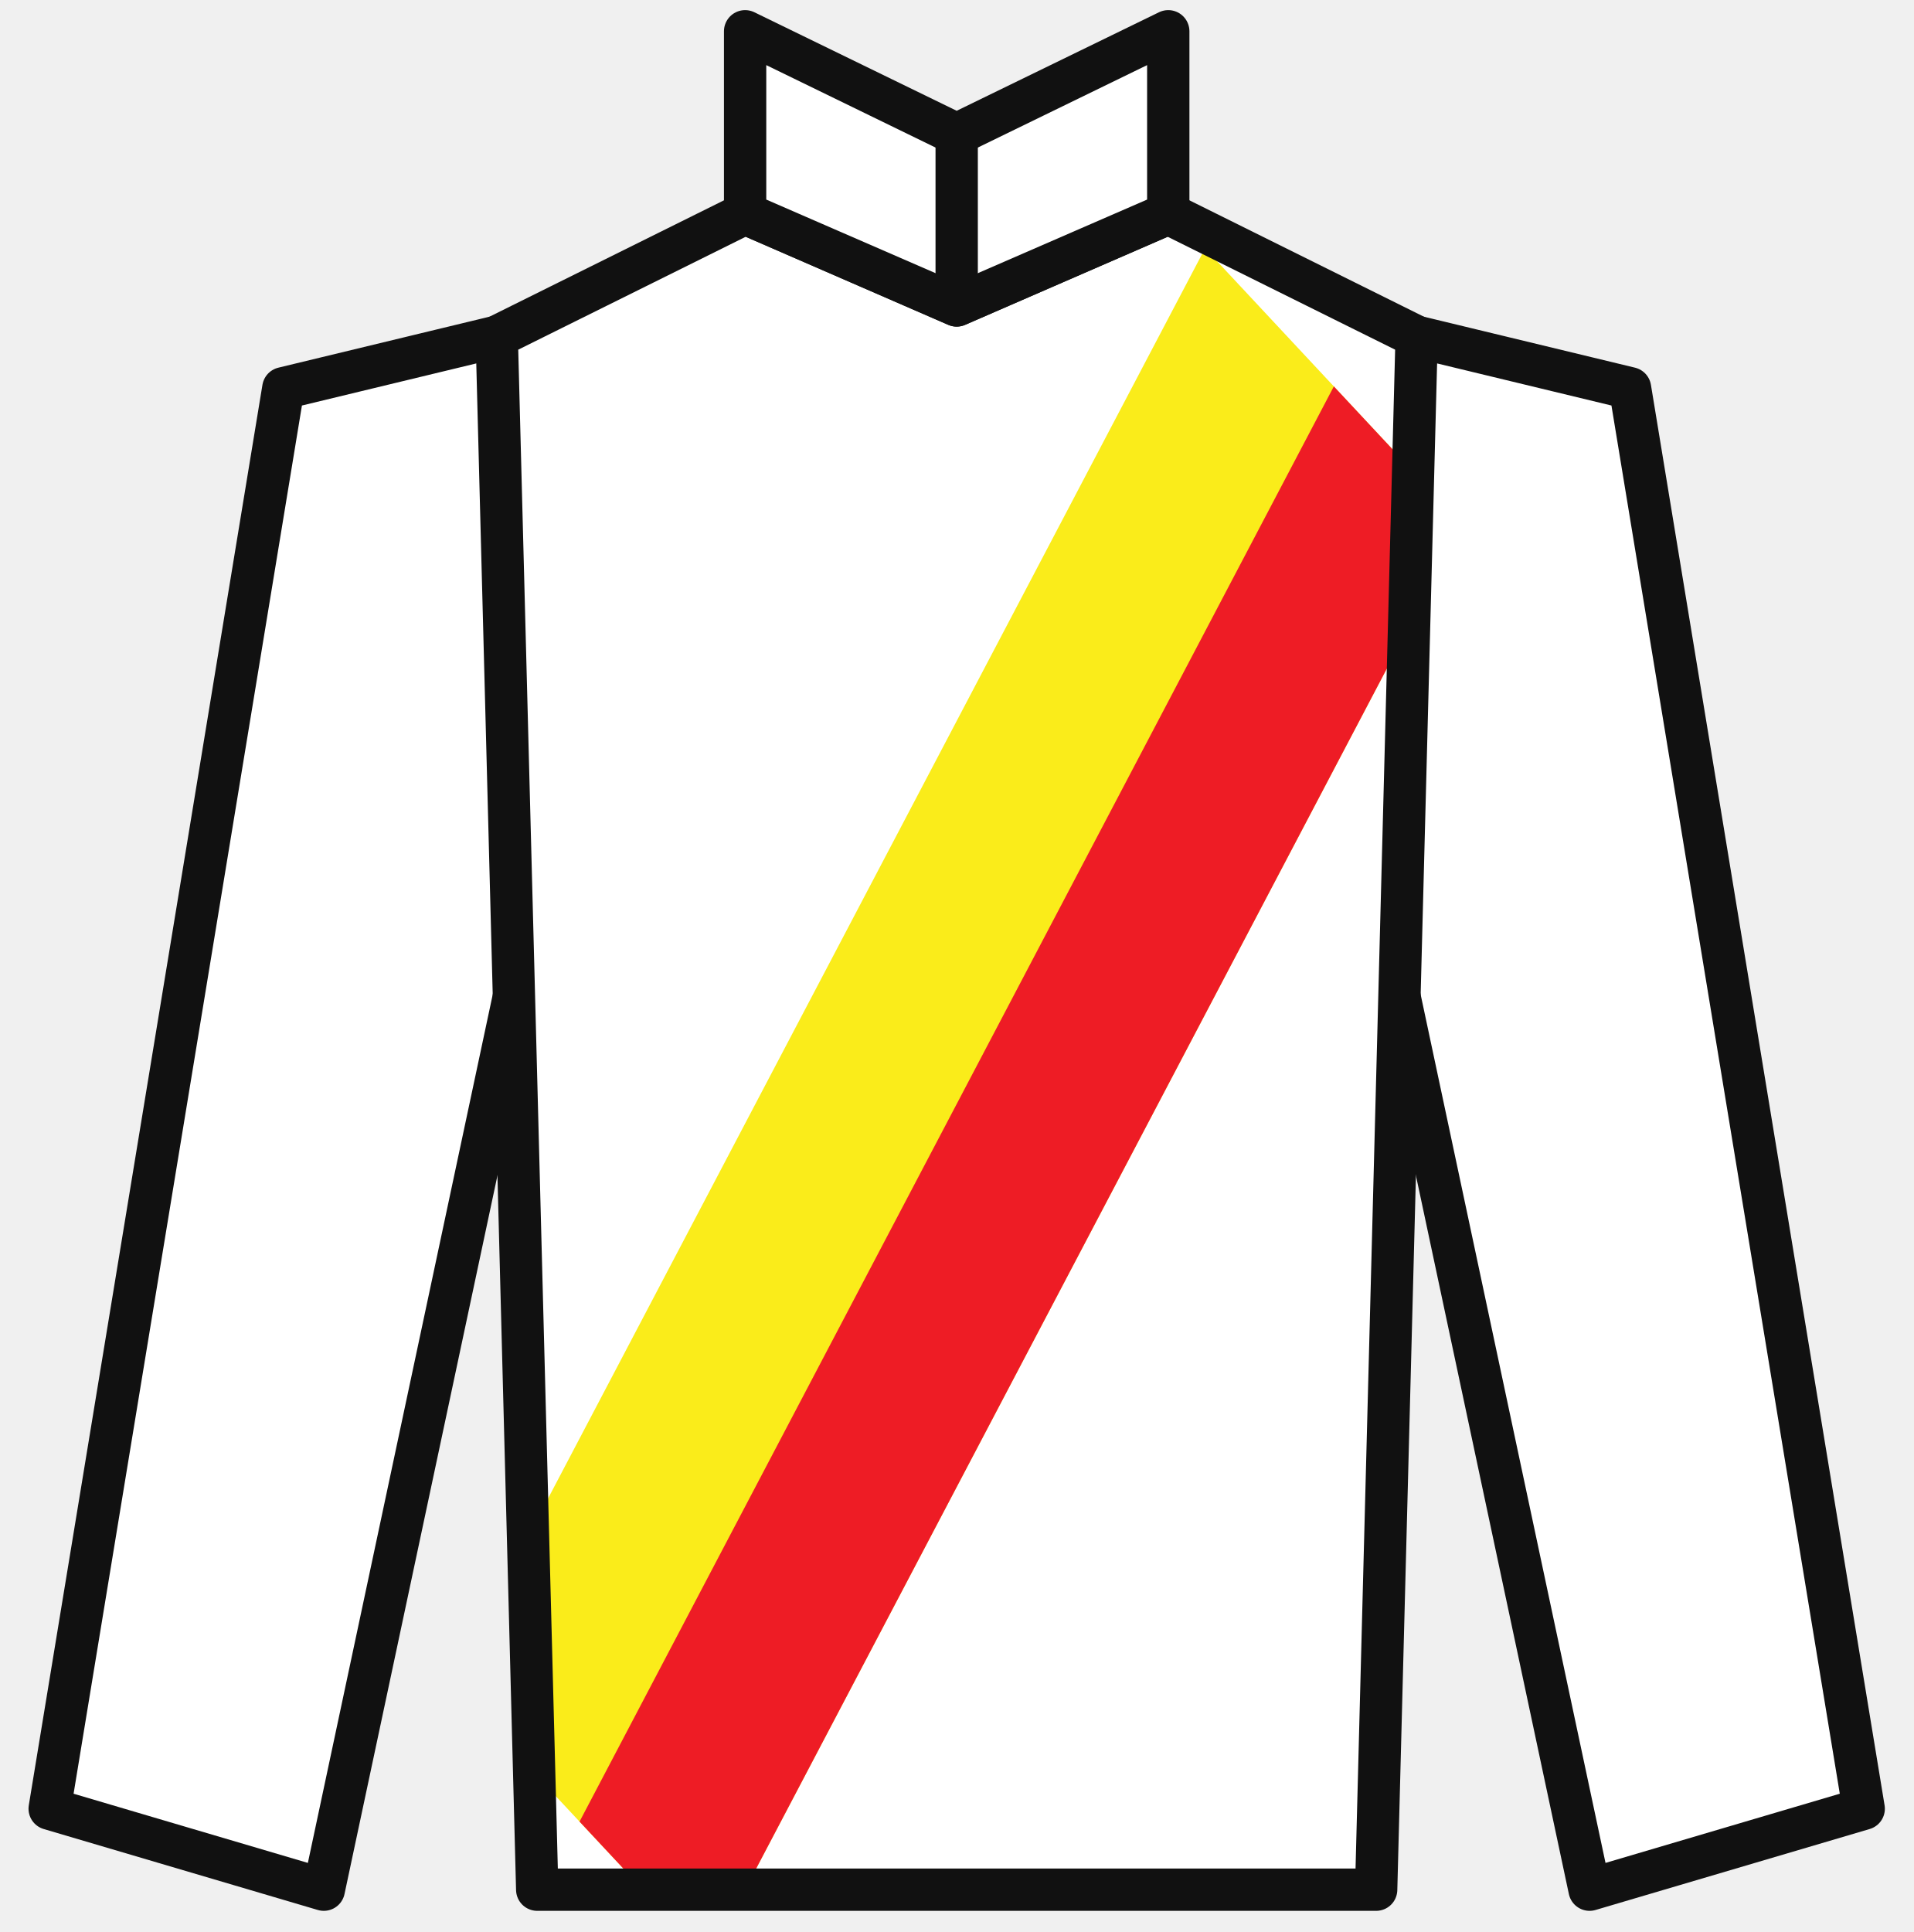
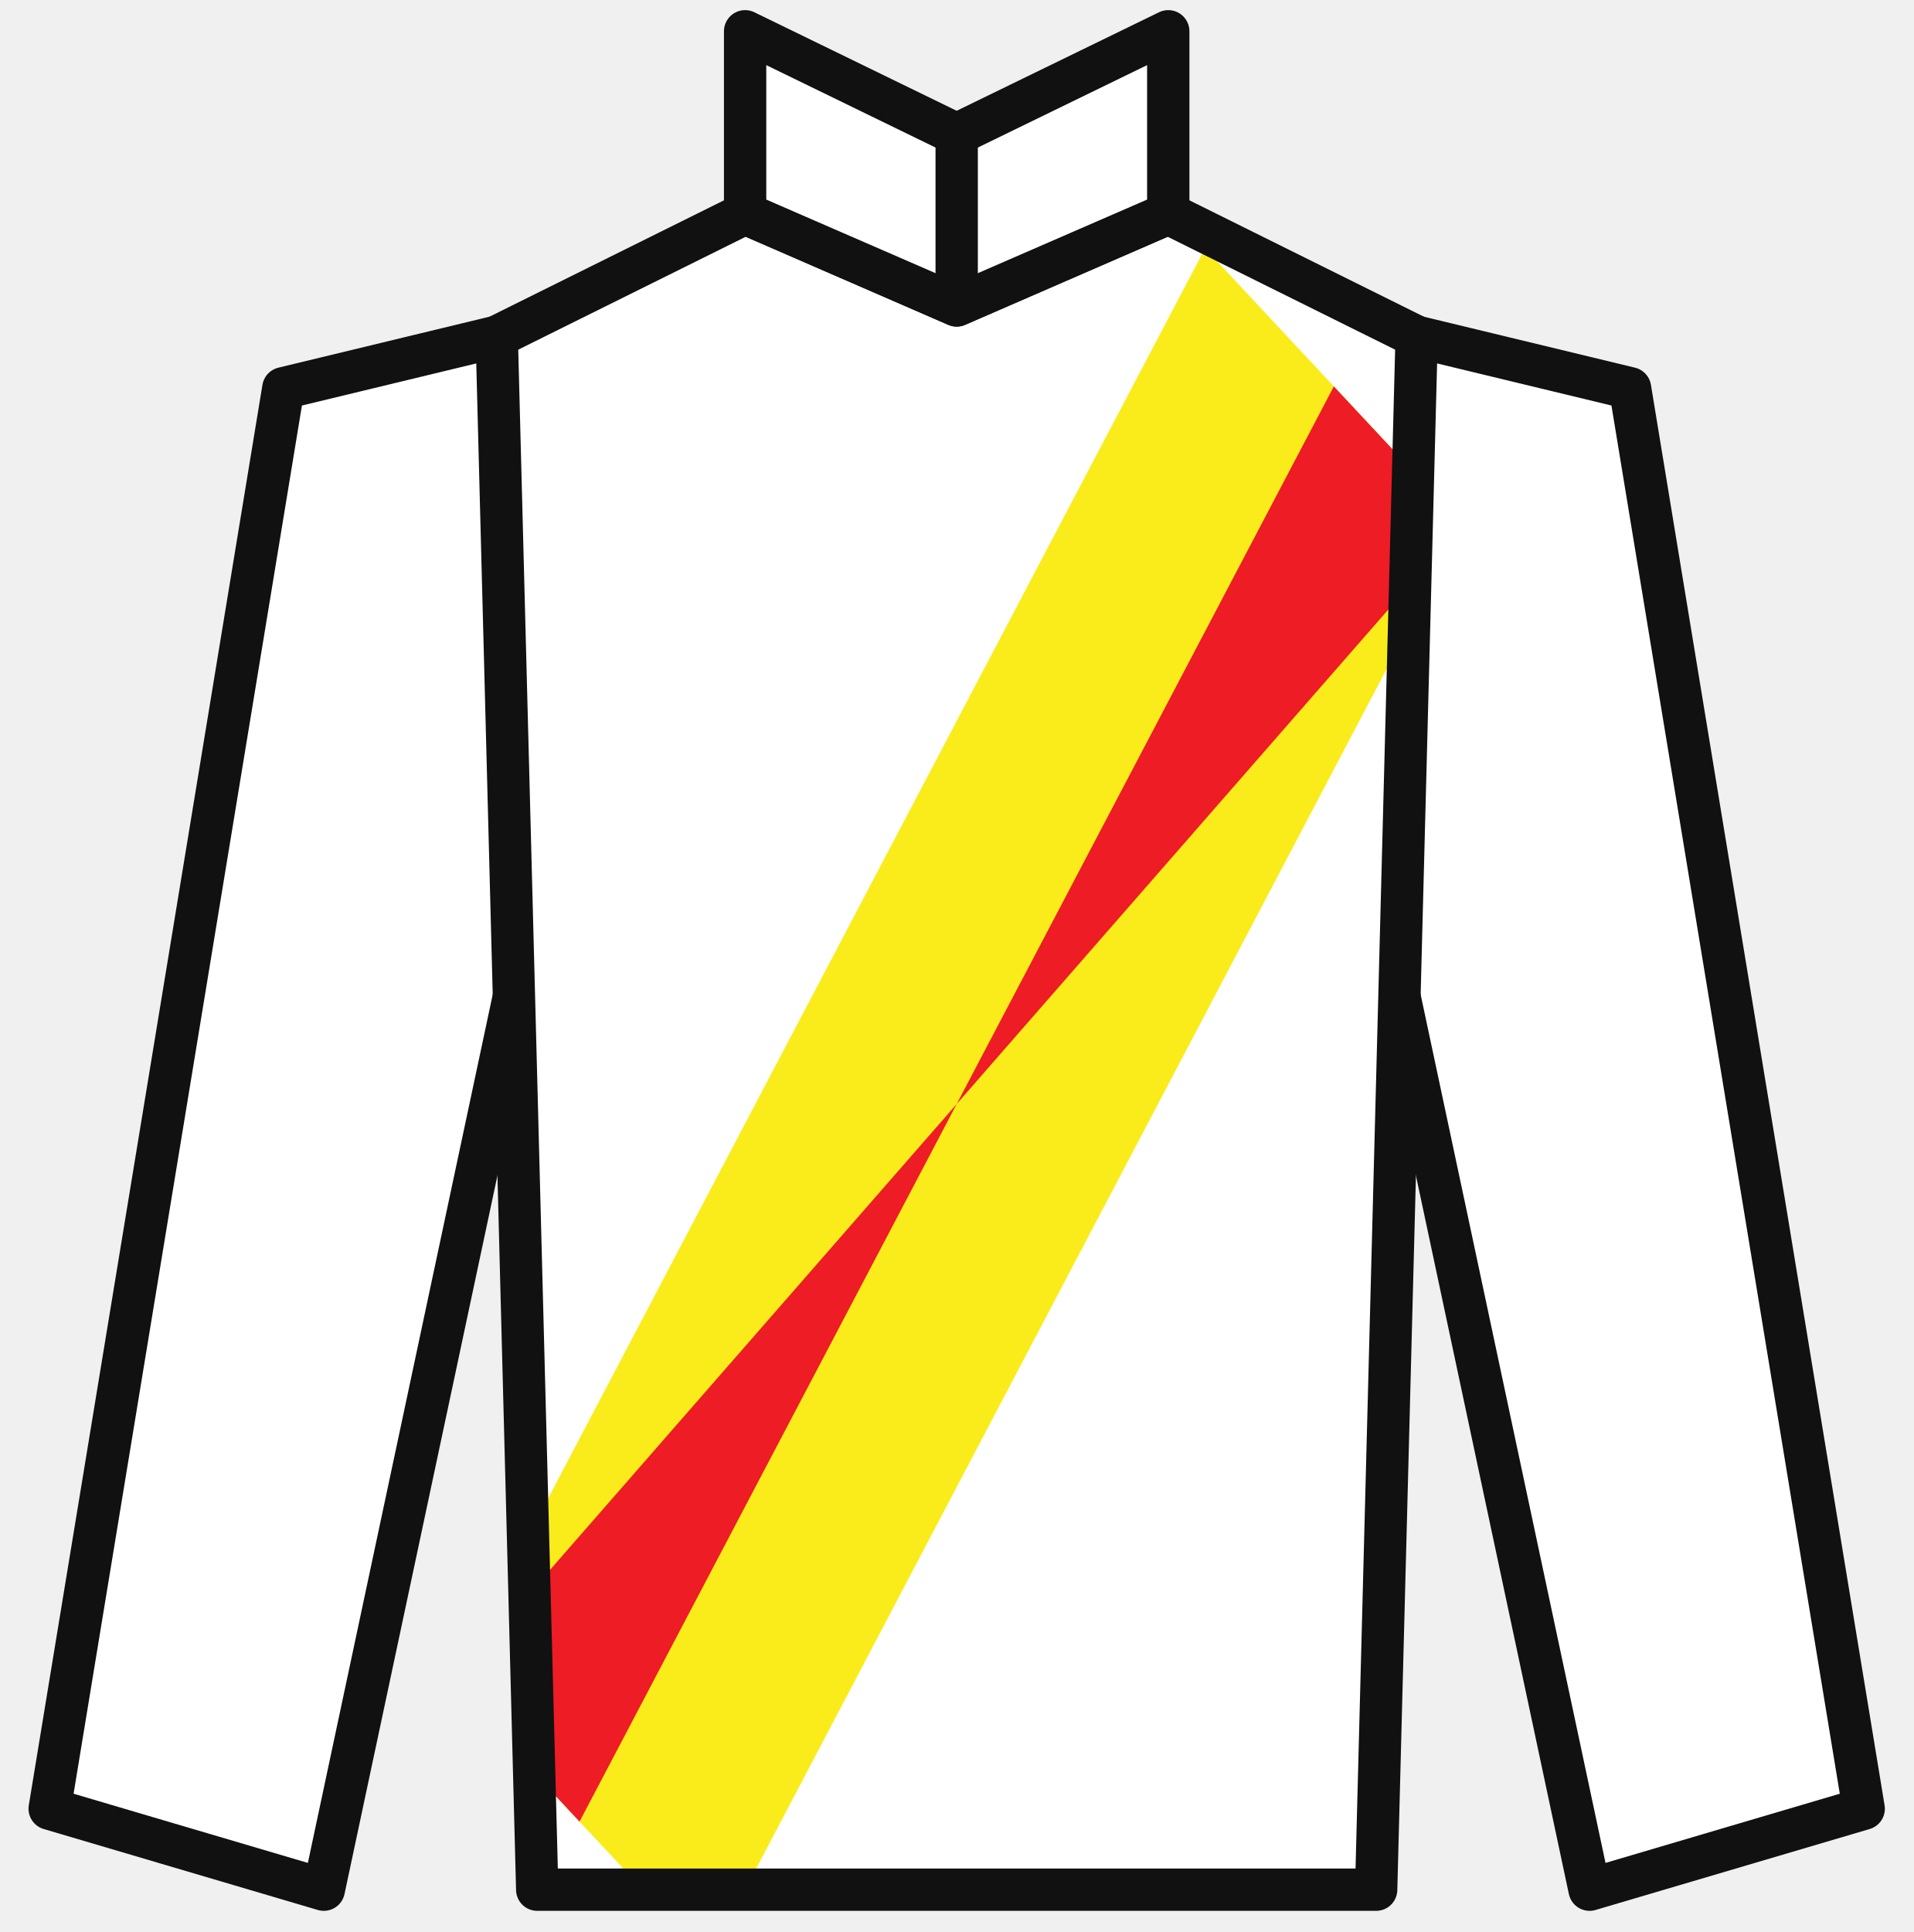
<svg xmlns="http://www.w3.org/2000/svg" class="trikot" viewBox="-1.5 -0.5 104 105" aria-hidden="true">
  <clipPath id="d1594682al">
    <path d="M25.5,17.8 L13.9,20.6 L1.2,97.8 L16.1,102.2 L27,51 Z" />
  </clipPath>
  <g clip-path="url(#d1594682al)">
    <rect x="0" y="17" width="28" height="86.5" fill="#FFFFFF" />
  </g>
  <path d="M25.5,17.8 L13.9,20.6 L1.2,97.8 L16.1,102.2 L27,51 Z" fill="none" stroke="#111111" stroke-width="2.3" stroke-linejoin="round" />
  <clipPath id="d1594682ar">
    <path d="M75.5,17.8 L87.1,20.6 L99.8,97.8 L84.9,102.2 L74,51 Z" />
  </clipPath>
  <g clip-path="url(#d1594682ar)">
    <rect x="73" y="17" width="28" height="86.5" fill="#FFFFFF" />
  </g>
  <path d="M75.5,17.8 L87.1,20.6 L99.8,97.8 L84.9,102.2 L74,51 Z" fill="none" stroke="#111111" stroke-width="2.3" stroke-linejoin="round" />
  <clipPath id="d1594682k">
    <path d="M25.5,17.8 L39,11.1 L50.5,16.1 L62,11.1 L75.5,17.8 L73.3,102.2 L27.7,102.2 Z" />
  </clipPath>
  <g clip-path="url(#d1594682k)">
    <rect x="25" y="10" width="51" height="93" fill="#FFFFFF" />
    <polygon points="78.0,28.0 64.0,13.0 23.0,91.0 37.0,106.0" fill="#FAEC1A" />
-     <polygon points="78.0,28.0 71.0,20.5 30.0,98.5 37.0,106.0" fill="#EE1C25" />
+     <polygon points="78.0,28.0 71.0,20.5 30.0,98.5 23.0,91.0" fill="#EE1C25" />
  </g>
  <path d="M25.5,17.8 L39,11.1 L50.5,16.1 L62,11.1 L75.5,17.8 L73.3,102.2 L27.7,102.2 Z" fill="none" stroke="#111111" stroke-width="2.3" stroke-linejoin="round" />
  <path d="M39,1.2 L50.5,6.8 L62,1.2 L62,11.1 L50.5,16.1 L39,11.1 Z" fill="#FFFFFF" stroke="#111111" stroke-width="2.3" stroke-linejoin="round" />
  <path d="M50.5,6.8 L50.5,16.1" fill="none" stroke="#111111" stroke-width="2.3" />
</svg>
